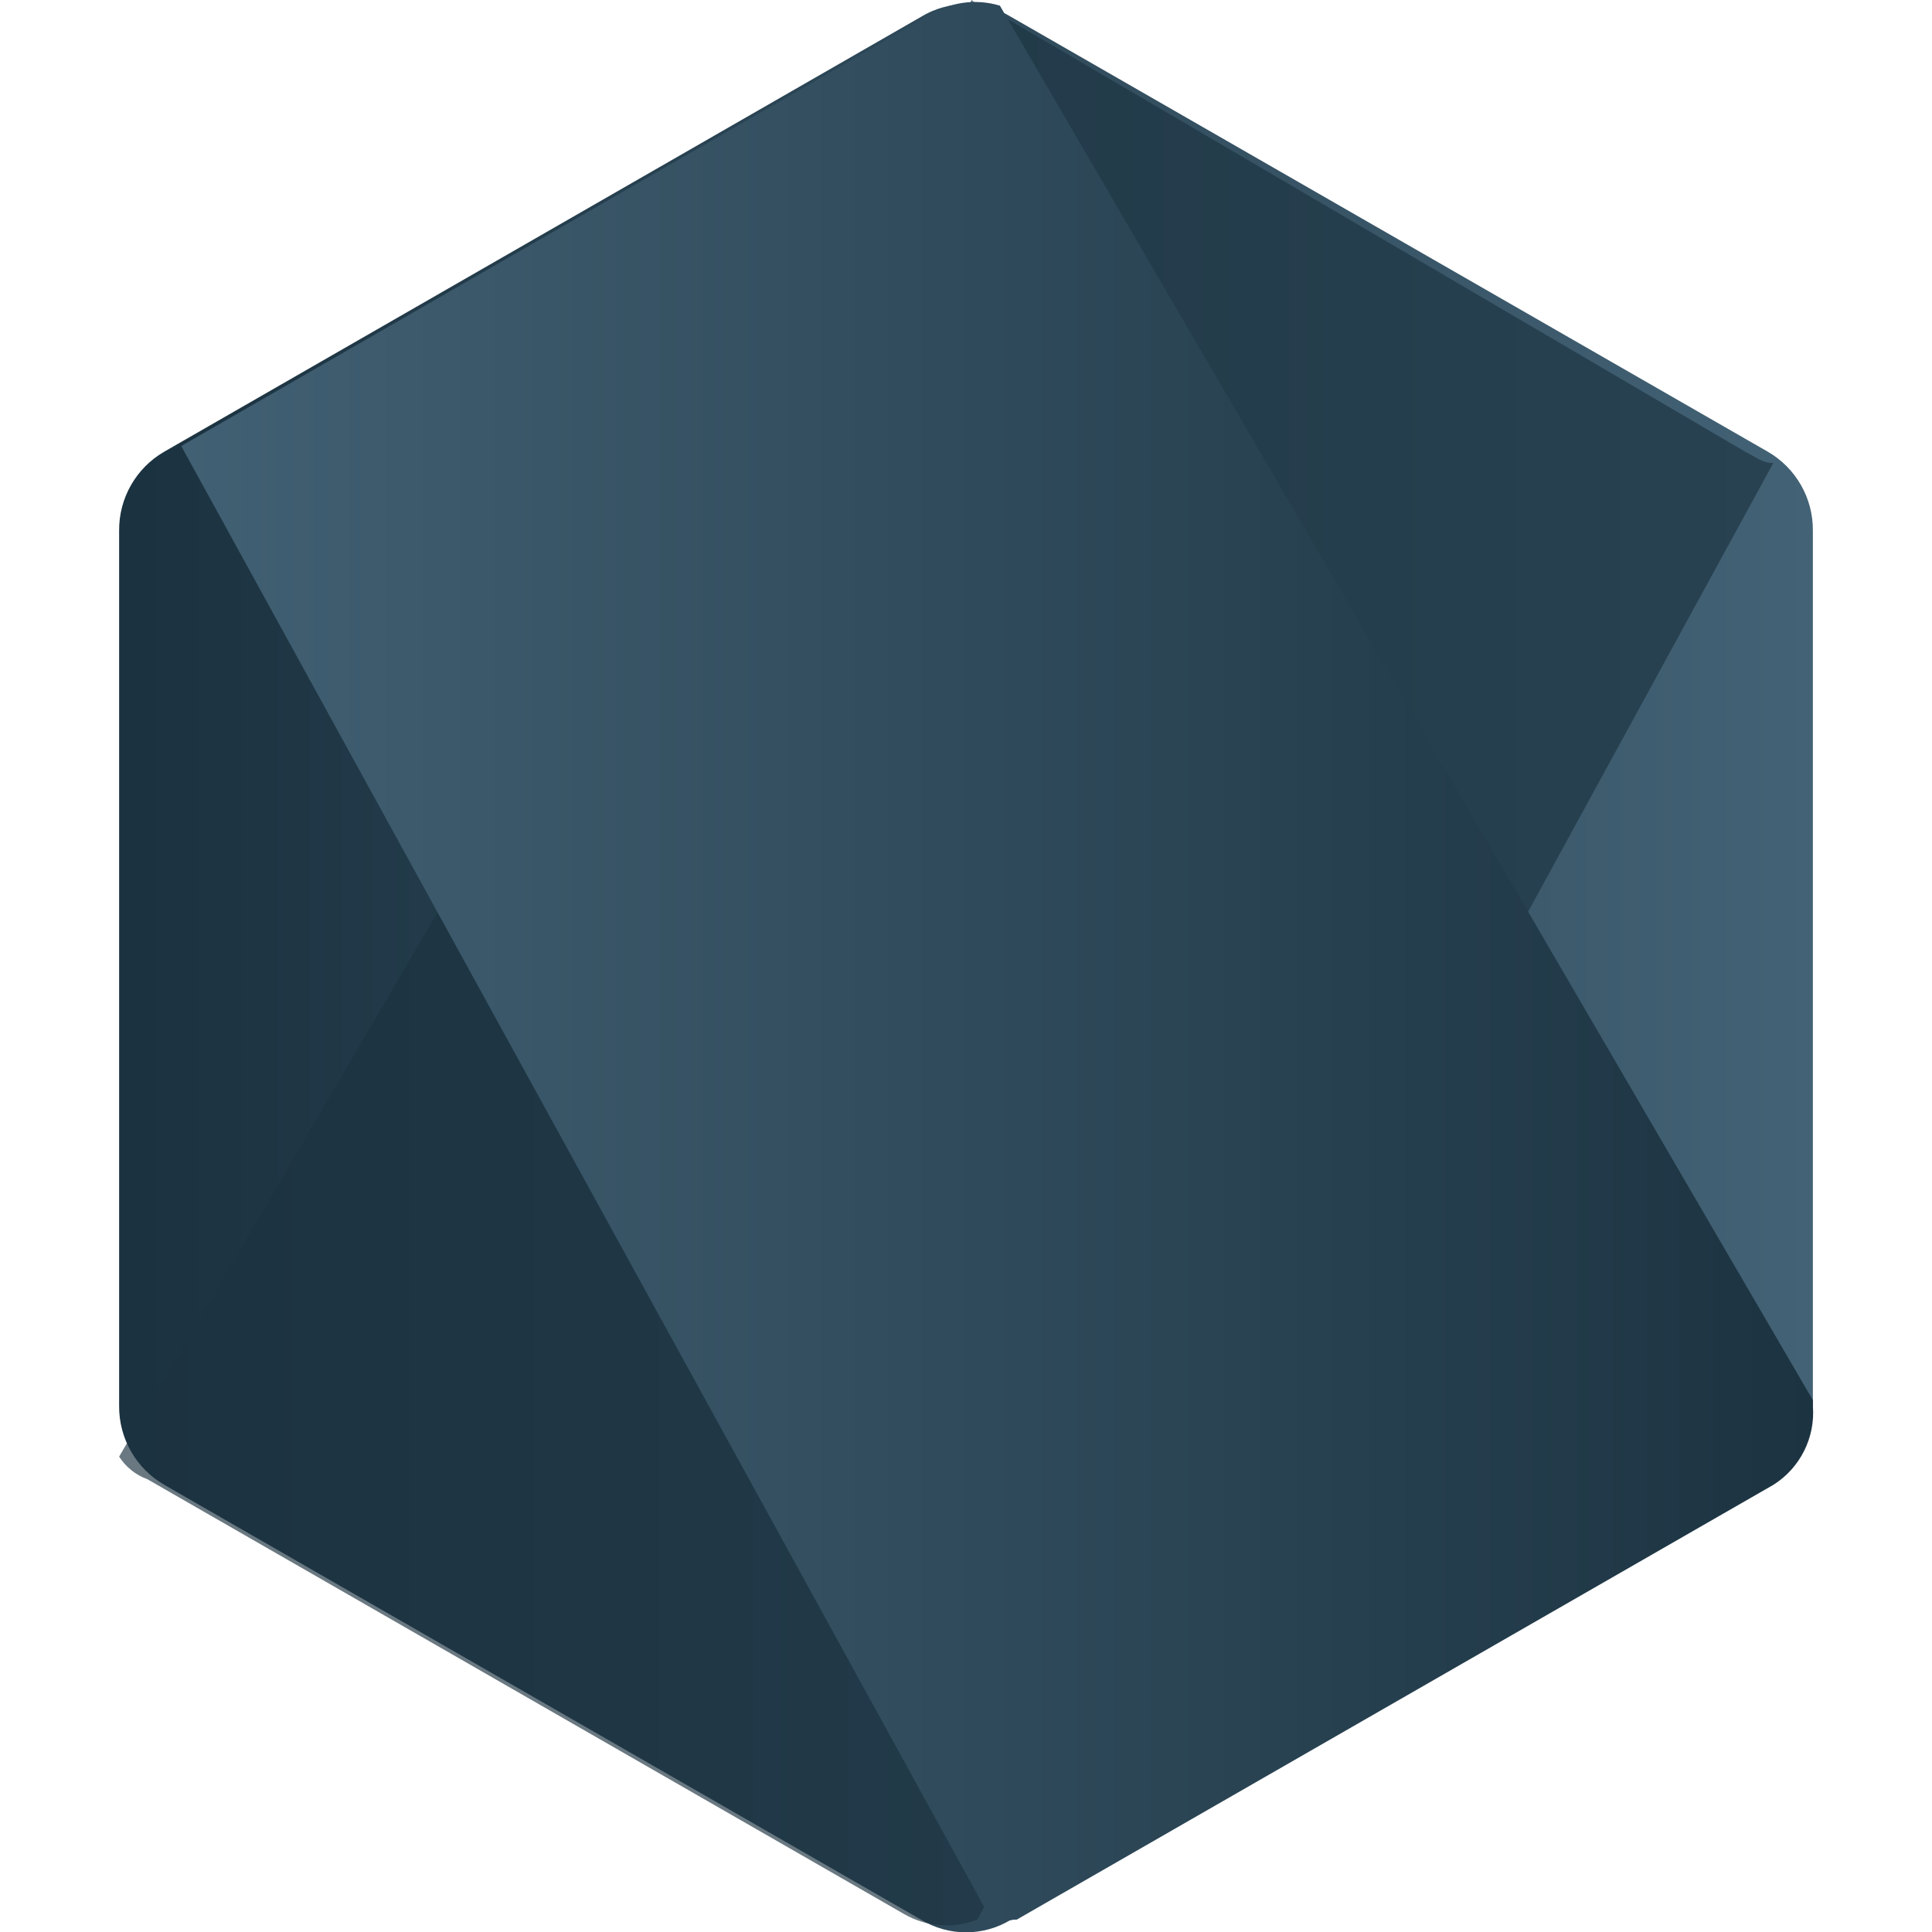
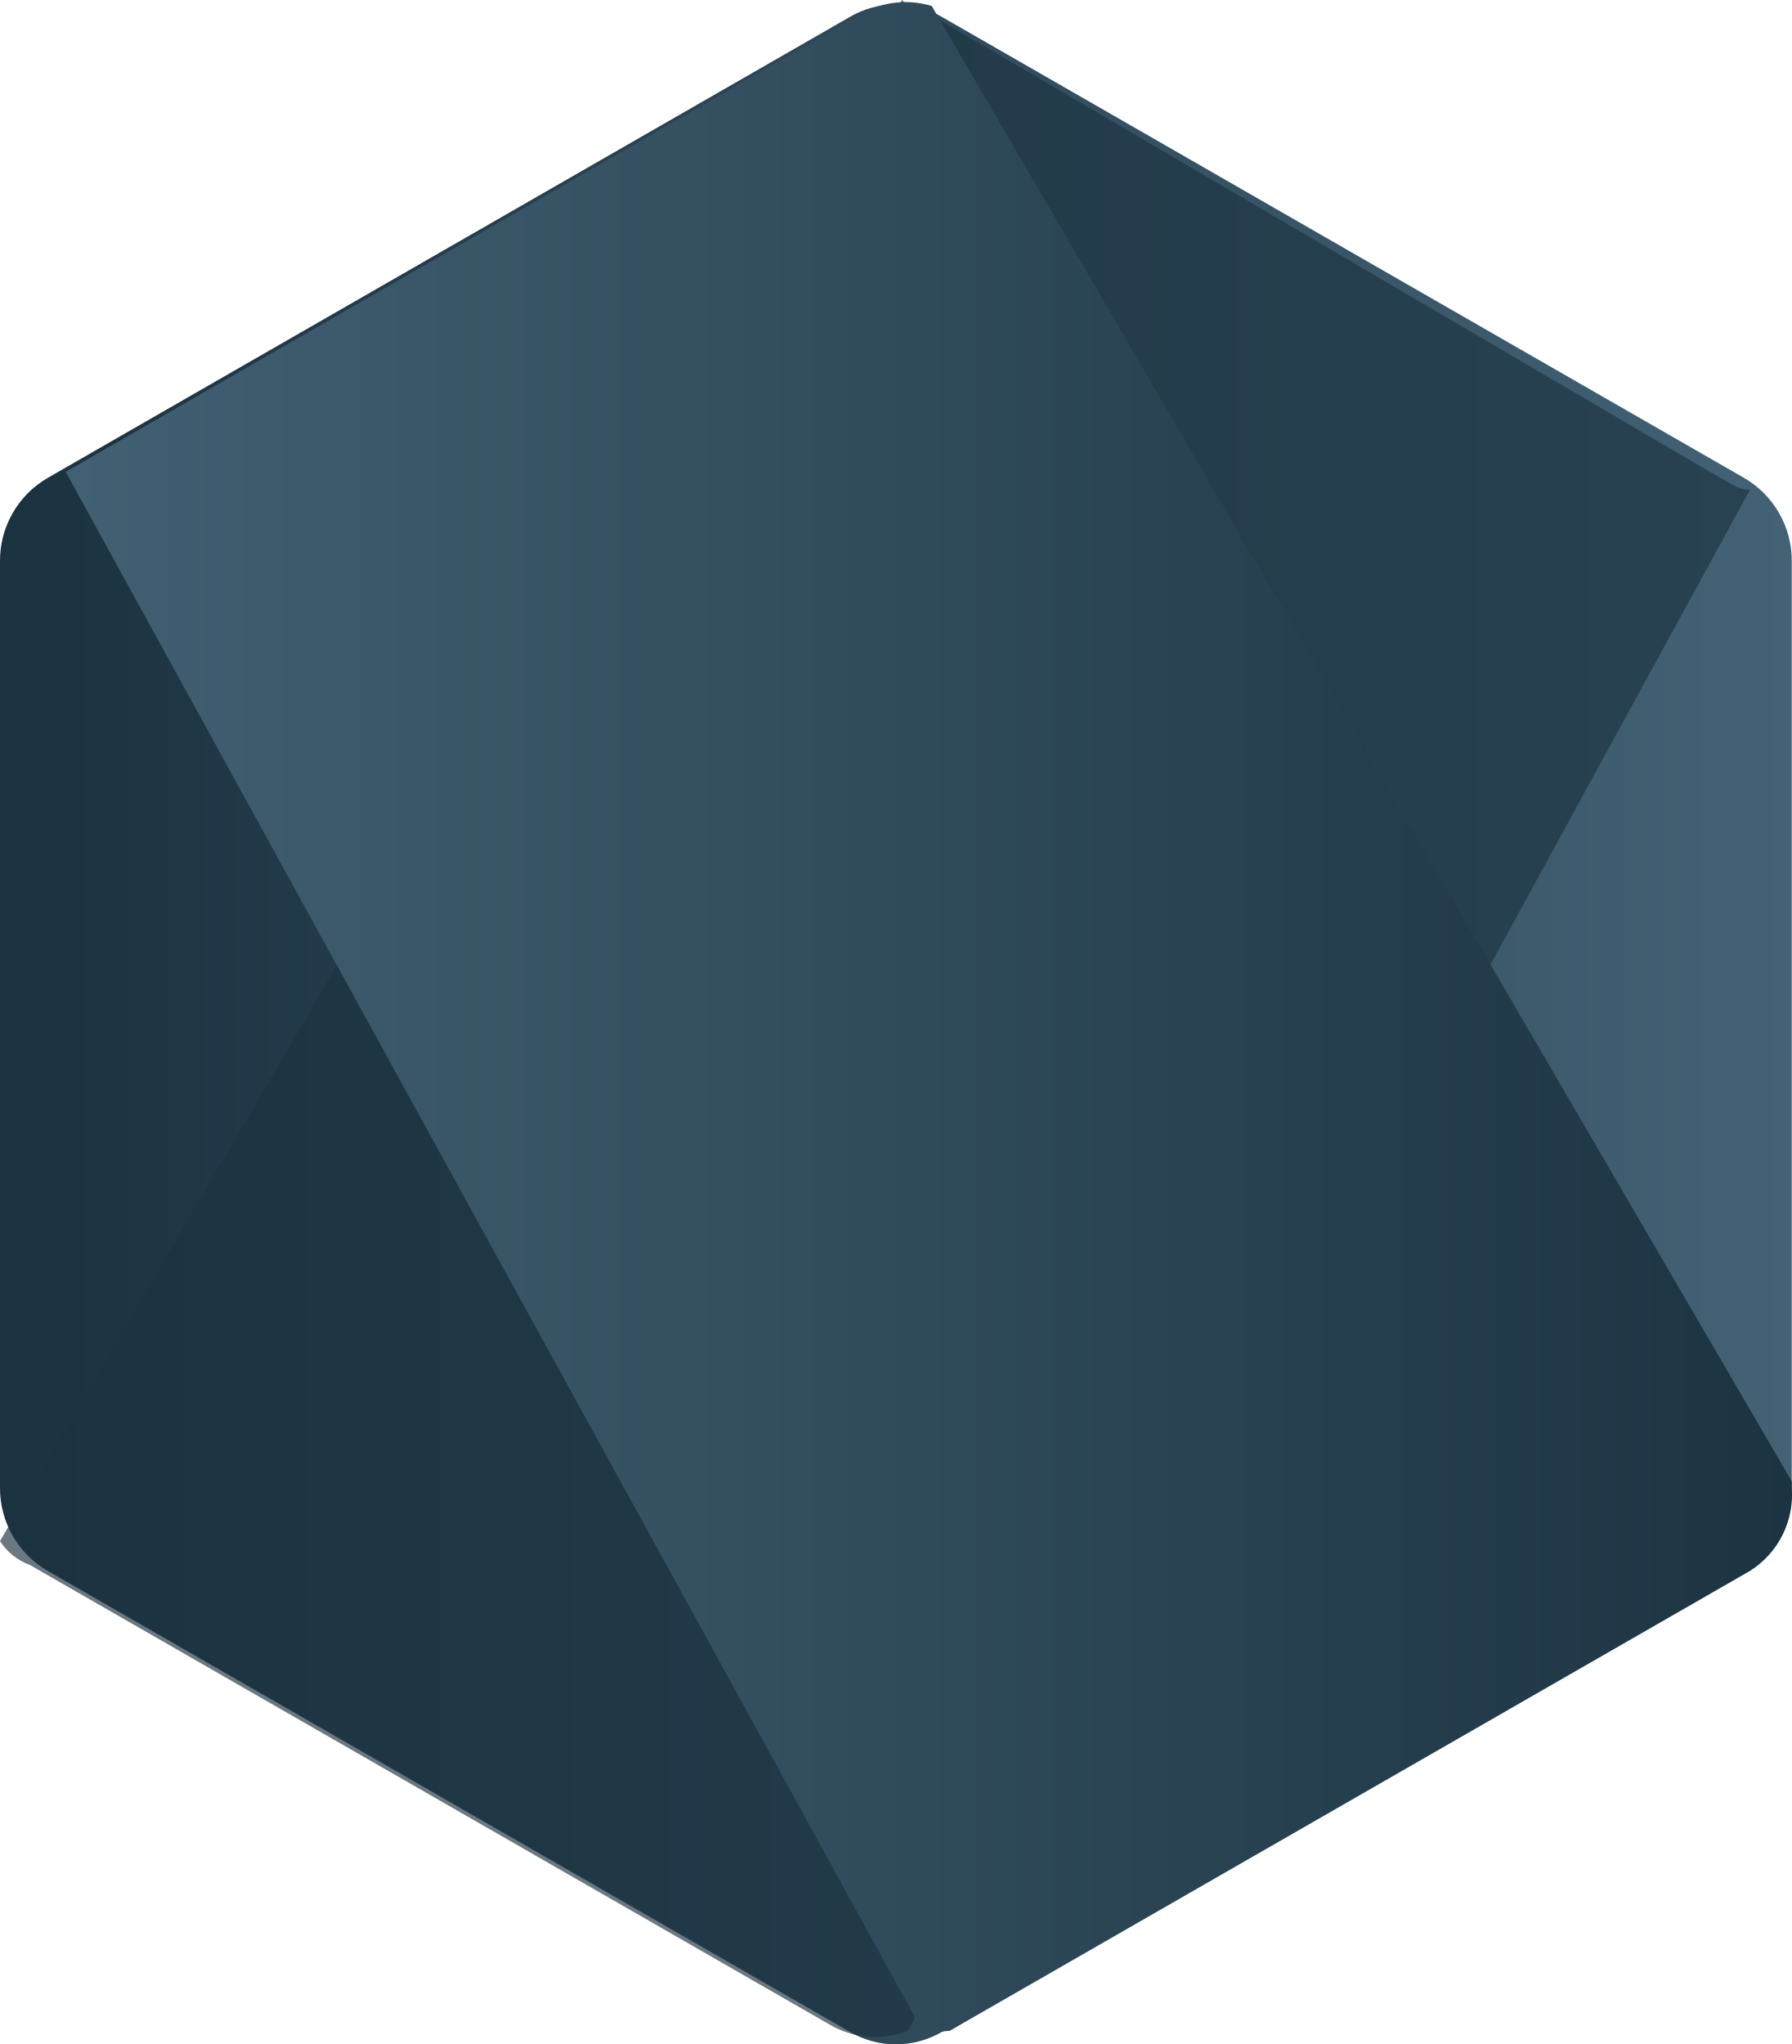
- <svg xmlns="http://www.w3.org/2000/svg" width="42" height="42" viewBox="0 0 30 34.22">
+ <svg xmlns="http://www.w3.org/2000/svg" viewBox="0 0 30 34.22">
  <defs>
    <style>.cls-1{fill:url(#linear-gradient);}.cls-2{fill:#1b3240;opacity:0.66;isolation:isolate;}.cls-3{fill:url(#linear-gradient-2);}</style>
    <linearGradient id="linear-gradient" y1="225.5" x2="30" y2="225.5" gradientTransform="matrix(1, 0, 0, -1, 0, 242.65)" gradientUnits="userSpaceOnUse">
      <stop offset="0.01" stop-color="#1b3240" />
      <stop offset="1" stop-color="#436275" />
    </linearGradient>
    <linearGradient id="linear-gradient-2" x1="-0.1" y1="225.58" x2="30.85" y2="225.58" gradientTransform="matrix(1, 0, 0, -1, 0, 242.65)" gradientUnits="userSpaceOnUse">
      <stop offset="0" stop-color="#436275" />
      <stop offset="1" stop-color="#1b3240" />
    </linearGradient>
  </defs>
  <g id="Layer_2" data-name="Layer 2">
    <g id="svg4300">
      <path id="_Path_" data-name="&lt;Path&gt;" class="cls-1" d="M14.2.3a1.53,1.53,0,0,1,1.6,0L29.2,8A1.6,1.6,0,0,1,30,9.4V24.9a1.6,1.6,0,0,1-.8,1.4L15.8,34a1.53,1.53,0,0,1-1.6,0L.8,26.3A1.6,1.6,0,0,1,0,24.9V9.4A1.6,1.6,0,0,1,.8,8Z" />
      <path class="cls-2" d="M28.8,8,15.5.2c-.1-.1-.3-.1-.4-.2L0,25.8a1,1,0,0,0,.5.4l13.4,7.7a1.5,1.5,0,0,0,1.3.1L29.3,8.2C29.1,8.2,29,8.1,28.8,8Z" />
      <path class="cls-3" d="M15.9,34l13.4-7.7a1.51,1.51,0,0,0,.7-1.4v-.1L15.6.1a1.53,1.53,0,0,0-1.3.2L1.1,7.9,15.5,34.1C15.6,34.1,15.7,34,15.9,34Z" />
    </g>
  </g>
</svg>
